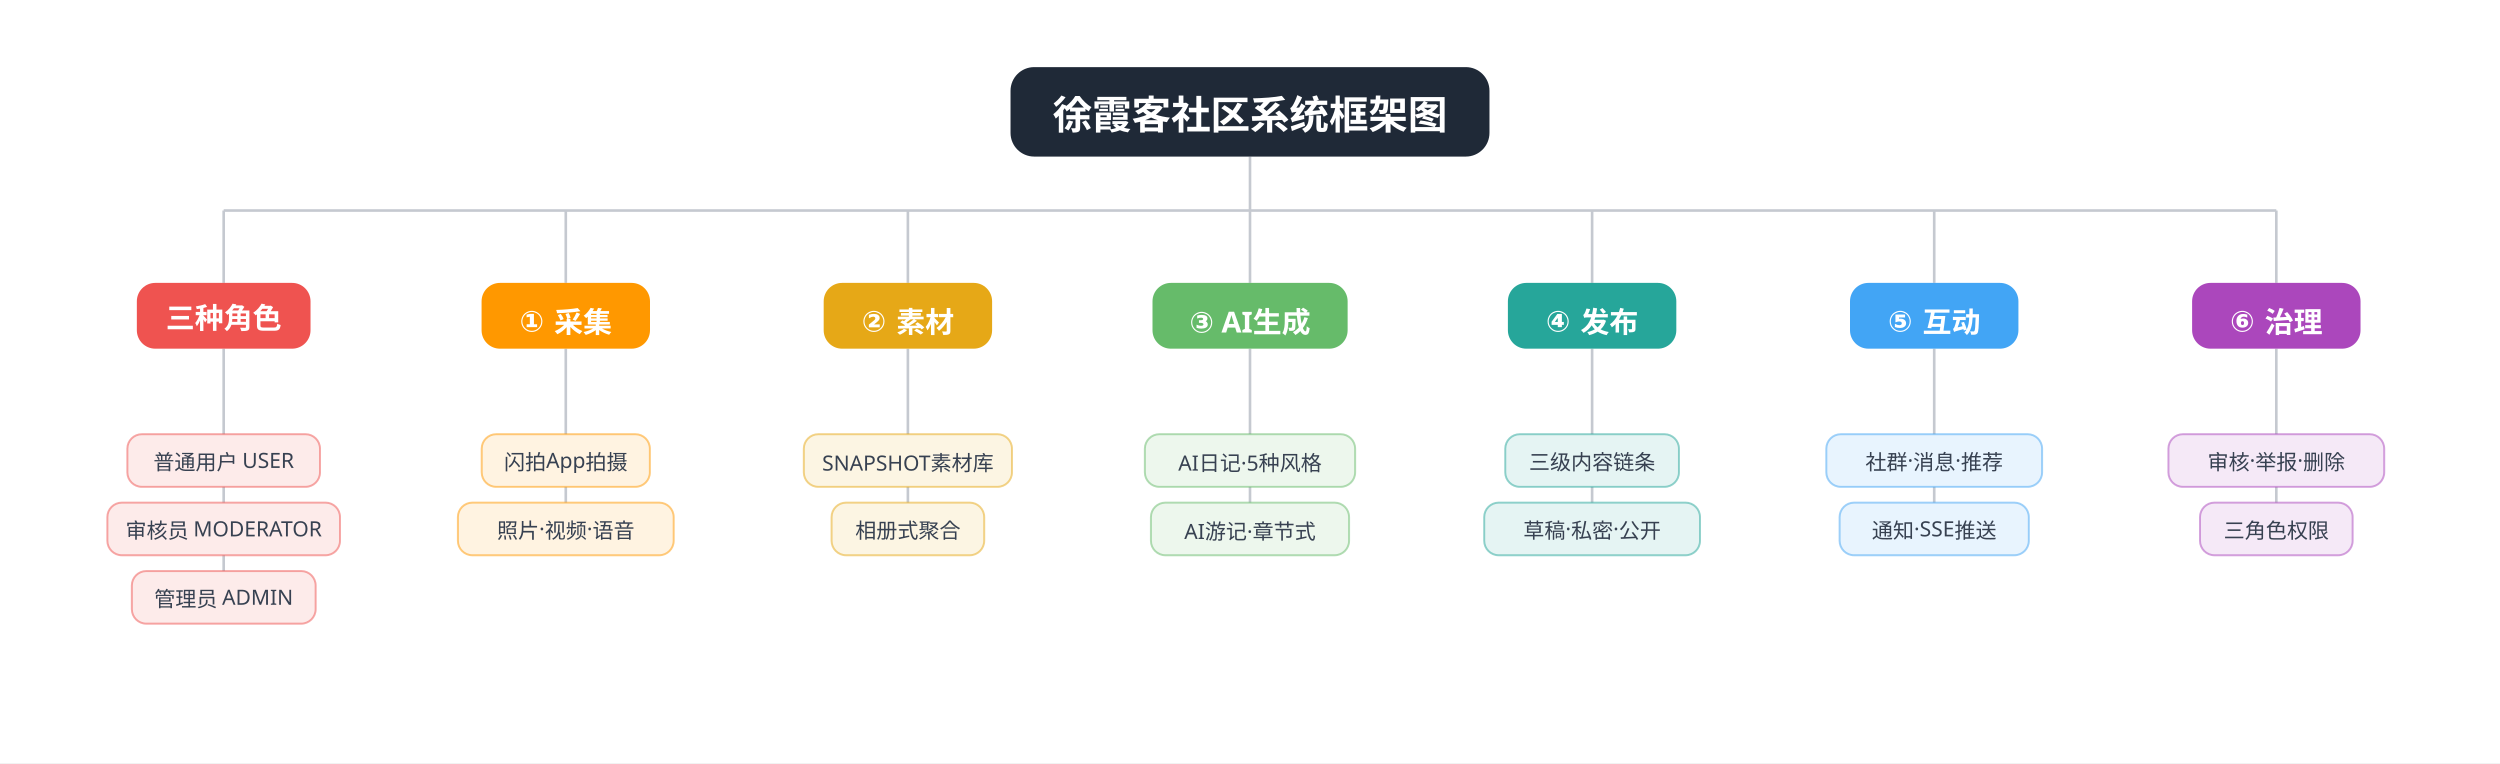
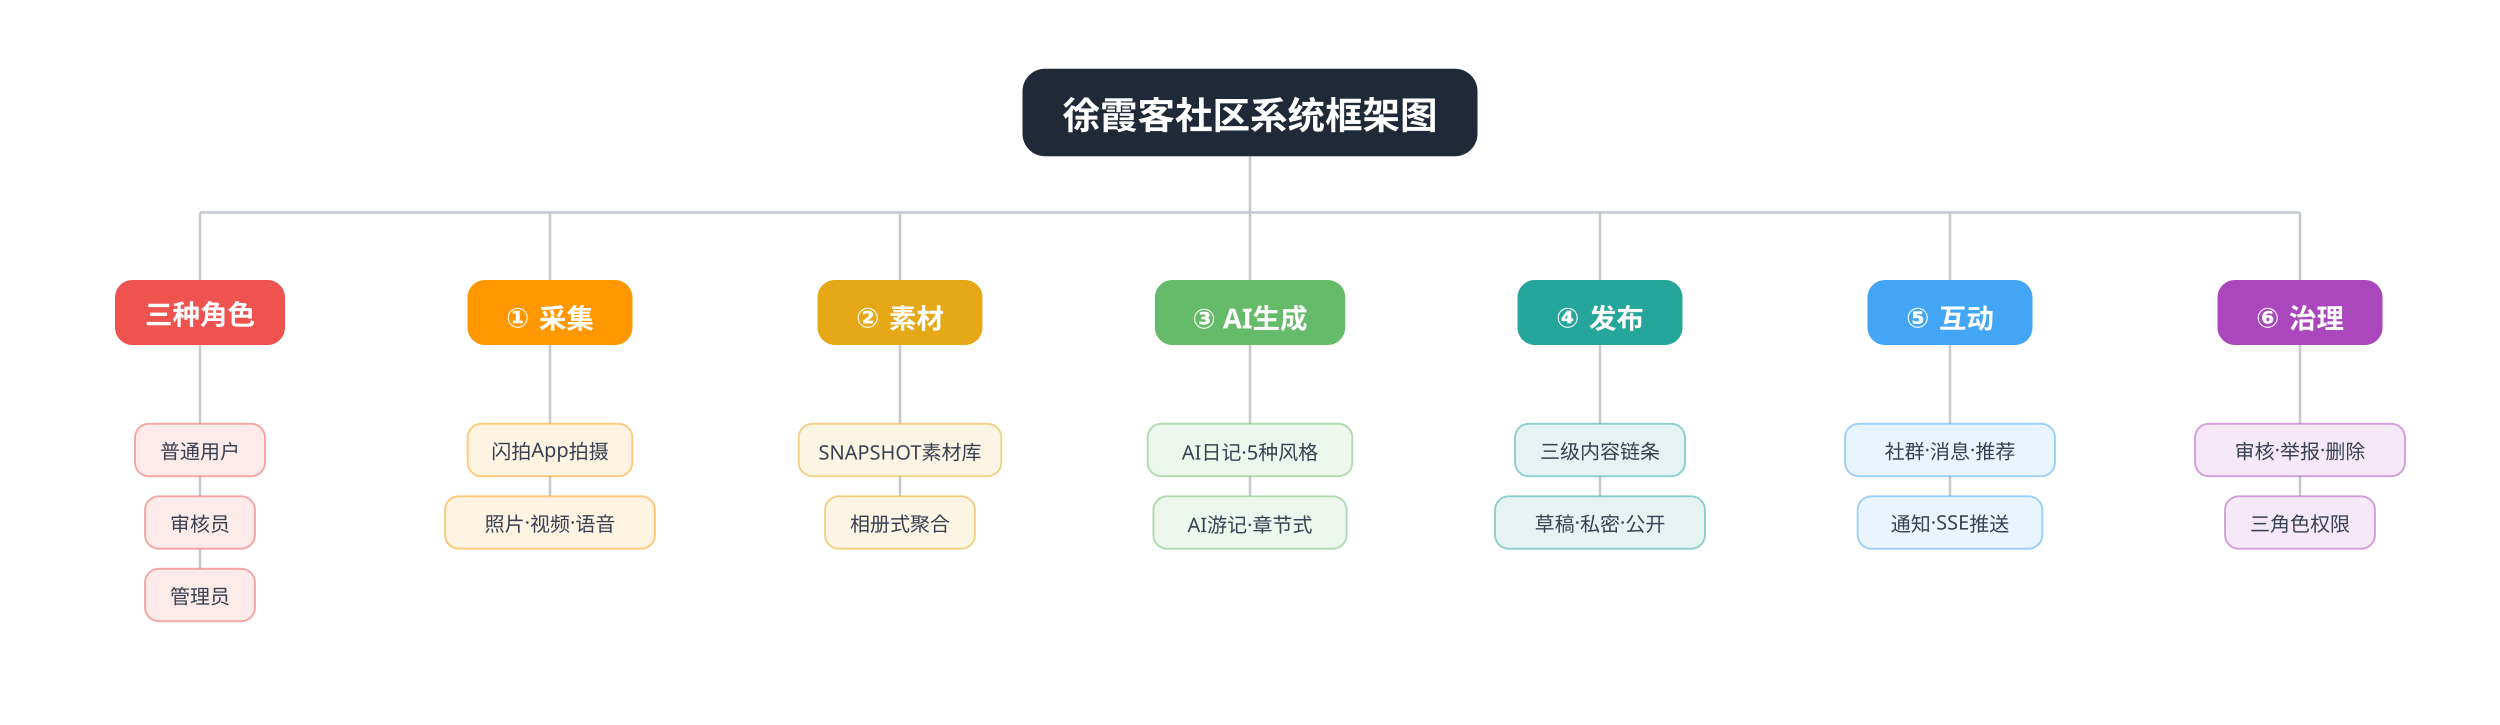
- <svg xmlns="http://www.w3.org/2000/svg" width="1900" height="580" viewBox="0 0 1900 580" font-family="Microsoft YaHei, PingFang SC, sans-serif">
-   <rect width="1900" height="580" fill="#FFFFFF" />
-   <line x1="950" y1="119.0" x2="950" y2="160" stroke="#C5C9D0" stroke-width="2" />
-   <line x1="170.0" y1="160" x2="1730.0" y2="160" stroke="#C5C9D0" stroke-width="2" />
-   <line x1="170.0" y1="160" x2="170.0" y2="215.0" stroke="#C5C9D0" stroke-width="2" />
-   <line x1="430.0" y1="160" x2="430.0" y2="215.0" stroke="#C5C9D0" stroke-width="2" />
-   <line x1="690.0" y1="160" x2="690.0" y2="215.0" stroke="#C5C9D0" stroke-width="2" />
-   <line x1="950.0" y1="160" x2="950.0" y2="215.0" stroke="#C5C9D0" stroke-width="2" />
-   <line x1="1210.0" y1="160" x2="1210.0" y2="215.0" stroke="#C5C9D0" stroke-width="2" />
-   <line x1="1470.0" y1="160" x2="1470.0" y2="215.0" stroke="#C5C9D0" stroke-width="2" />
-   <line x1="1730.0" y1="160" x2="1730.0" y2="215.0" stroke="#C5C9D0" stroke-width="2" />
-   <line x1="170.0" y1="265.0" x2="170.0" y2="330.0" stroke="#C5C9D0" stroke-width="2" />
-   <line x1="170.0" y1="370.0" x2="170.0" y2="382.0" stroke="#C5C9D0" stroke-width="2" />
-   <line x1="170.0" y1="422.0" x2="170.0" y2="434.0" stroke="#C5C9D0" stroke-width="2" />
-   <line x1="430.0" y1="265.0" x2="430.0" y2="330.0" stroke="#C5C9D0" stroke-width="2" />
-   <line x1="430.0" y1="370.0" x2="430.0" y2="382.0" stroke="#C5C9D0" stroke-width="2" />
-   <line x1="690.0" y1="265.0" x2="690.0" y2="330.0" stroke="#C5C9D0" stroke-width="2" />
-   <line x1="690.0" y1="370.0" x2="690.0" y2="382.0" stroke="#C5C9D0" stroke-width="2" />
-   <line x1="950.0" y1="265.0" x2="950.0" y2="330.0" stroke="#C5C9D0" stroke-width="2" />
-   <line x1="950.0" y1="370.0" x2="950.0" y2="382.0" stroke="#C5C9D0" stroke-width="2" />
-   <line x1="1210.0" y1="265.0" x2="1210.0" y2="330.0" stroke="#C5C9D0" stroke-width="2" />
-   <line x1="1210.0" y1="370.0" x2="1210.0" y2="382.0" stroke="#C5C9D0" stroke-width="2" />
-   <line x1="1470.0" y1="265.0" x2="1470.0" y2="330.0" stroke="#C5C9D0" stroke-width="2" />
-   <line x1="1470.0" y1="370.0" x2="1470.0" y2="382.0" stroke="#C5C9D0" stroke-width="2" />
-   <line x1="1730.0" y1="265.0" x2="1730.0" y2="330.0" stroke="#C5C9D0" stroke-width="2" />
-   <line x1="1730.0" y1="370.0" x2="1730.0" y2="382.0" stroke="#C5C9D0" stroke-width="2" />
-   <rect x="768.0" y="51.0" width="364.0" height="68.0" rx="18" fill="#1F2937" />
-   <text x="950" y="85" fill="#FFFFFF" font-size="30" font-weight="bold" text-anchor="middle" dominant-baseline="central">徐霞客社区系统框架图</text>
-   <rect x="104.0" y="215.0" width="132.0" height="50.0" rx="14" fill="#EF5350" />
-   <text x="170.0" y="240" fill="#FFFFFF" font-size="22" font-weight="bold" text-anchor="middle" dominant-baseline="central">三种角色</text>
-   <rect x="96.8" y="330.0" width="146.4" height="40.0" rx="11" fill="#EF5350" fill-opacity="0.12" stroke="#EF5350" stroke-opacity="0.5" stroke-width="1.5" />
-   <text x="170.0" y="350" fill="#374151" font-size="16" text-anchor="middle" dominant-baseline="central">普通用户 USER</text>
-   <rect x="81.6" y="382.0" width="176.8" height="40.0" rx="11" fill="#EF5350" fill-opacity="0.12" stroke="#EF5350" stroke-opacity="0.5" stroke-width="1.5" />
-   <text x="170.0" y="402" fill="#374151" font-size="16" text-anchor="middle" dominant-baseline="central">审核员 MODERATOR</text>
-   <rect x="100.2" y="434.0" width="139.7" height="40.0" rx="11" fill="#EF5350" fill-opacity="0.12" stroke="#EF5350" stroke-opacity="0.5" stroke-width="1.5" />
-   <text x="170.0" y="454" fill="#374151" font-size="16" text-anchor="middle" dominant-baseline="central">管理员 ADMIN</text>
-   <rect x="366.0" y="215.0" width="128.0" height="50.0" rx="14" fill="#FF9800" />
-   <text x="430.0" y="240" fill="#FFFFFF" font-size="22" font-weight="bold" text-anchor="middle" dominant-baseline="central">① 采集</text>
-   <rect x="366.1" y="330.0" width="127.8" height="40.0" rx="11" fill="#FF9800" fill-opacity="0.12" stroke="#FF9800" stroke-opacity="0.5" stroke-width="1.5" />
-   <text x="430.0" y="350" fill="#374151" font-size="16" text-anchor="middle" dominant-baseline="central">闪拍App拍摄</text>
-   <rect x="348.0" y="382.0" width="164.0" height="40.0" rx="11" fill="#FF9800" fill-opacity="0.12" stroke="#FF9800" stroke-opacity="0.5" stroke-width="1.5" />
-   <text x="430.0" y="402" fill="#374151" font-size="16" text-anchor="middle" dominant-baseline="central">照片·视频·语音</text>
-   <rect x="626.0" y="215.0" width="128.0" height="50.0" rx="14" fill="#E6A817" />
-   <text x="690.0" y="240" fill="#FFFFFF" font-size="22" font-weight="bold" text-anchor="middle" dominant-baseline="central">② 素材</text>
-   <rect x="610.9" y="330.0" width="158.2" height="40.0" rx="11" fill="#E6A817" fill-opacity="0.12" stroke="#E6A817" stroke-opacity="0.5" stroke-width="1.5" />
-   <text x="690.0" y="350" fill="#374151" font-size="16" text-anchor="middle" dominant-baseline="central">SNAPSHOT素材库</text>
-   <rect x="632.0" y="382.0" width="116.0" height="40.0" rx="11" fill="#E6A817" fill-opacity="0.12" stroke="#E6A817" stroke-opacity="0.5" stroke-width="1.5" />
-   <text x="690.0" y="402" fill="#374151" font-size="16" text-anchor="middle" dominant-baseline="central">相册式聚合</text>
-   <rect x="875.9" y="215.0" width="148.3" height="50.0" rx="14" fill="#66BB6A" />
-   <text x="950.0" y="240" fill="#FFFFFF" font-size="22" font-weight="bold" text-anchor="middle" dominant-baseline="central">③ AI生成</text>
-   <rect x="870.1" y="330.0" width="159.8" height="40.0" rx="11" fill="#66BB6A" fill-opacity="0.12" stroke="#66BB6A" stroke-opacity="0.5" stroke-width="1.5" />
-   <text x="950.0" y="350" fill="#374151" font-size="16" text-anchor="middle" dominant-baseline="central">AI日记·5种风格</text>
-   <rect x="874.7" y="382.0" width="150.6" height="40.0" rx="11" fill="#66BB6A" fill-opacity="0.12" stroke="#66BB6A" stroke-opacity="0.5" stroke-width="1.5" />
-   <text x="950.0" y="402" fill="#374151" font-size="16" text-anchor="middle" dominant-baseline="central">AI游记·章节式</text>
-   <rect x="1146.0" y="215.0" width="128.0" height="50.0" rx="14" fill="#26A69A" />
-   <text x="1210.0" y="240" fill="#FFFFFF" font-size="22" font-weight="bold" text-anchor="middle" dominant-baseline="central">④ 发布</text>
-   <rect x="1144.0" y="330.0" width="132.0" height="40.0" rx="11" fill="#26A69A" fill-opacity="0.12" stroke="#26A69A" stroke-opacity="0.5" stroke-width="1.5" />
-   <text x="1210.0" y="350" fill="#374151" font-size="16" text-anchor="middle" dominant-baseline="central">三级内容链条</text>
-   <rect x="1128.0" y="382.0" width="164.0" height="40.0" rx="11" fill="#26A69A" fill-opacity="0.12" stroke="#26A69A" stroke-opacity="0.5" stroke-width="1.5" />
-   <text x="1210.0" y="402" fill="#374151" font-size="16" text-anchor="middle" dominant-baseline="central">草稿·私密·公开</text>
-   <rect x="1406.0" y="215.0" width="128.0" height="50.0" rx="14" fill="#42A5F5" />
-   <text x="1470.0" y="240" fill="#FFFFFF" font-size="22" font-weight="bold" text-anchor="middle" dominant-baseline="central">⑤ 互动</text>
-   <rect x="1388.0" y="330.0" width="164.0" height="40.0" rx="11" fill="#42A5F5" fill-opacity="0.12" stroke="#42A5F5" stroke-opacity="0.5" stroke-width="1.5" />
-   <text x="1470.0" y="350" fill="#374151" font-size="16" text-anchor="middle" dominant-baseline="central">社群·消息·推荐</text>
-   <rect x="1398.1" y="382.0" width="143.8" height="40.0" rx="11" fill="#42A5F5" fill-opacity="0.12" stroke="#42A5F5" stroke-opacity="0.5" stroke-width="1.5" />
-   <text x="1470.0" y="402" fill="#374151" font-size="16" text-anchor="middle" dominant-baseline="central">通知·SSE推送</text>
-   <rect x="1666.0" y="215.0" width="128.0" height="50.0" rx="14" fill="#AB47BC" />
-   <text x="1730.0" y="240" fill="#FFFFFF" font-size="22" font-weight="bold" text-anchor="middle" dominant-baseline="central">⑥ 治理</text>
-   <rect x="1648.0" y="330.0" width="164.0" height="40.0" rx="11" fill="#AB47BC" fill-opacity="0.12" stroke="#AB47BC" stroke-opacity="0.5" stroke-width="1.5" />
-   <text x="1730.0" y="350" fill="#374151" font-size="16" text-anchor="middle" dominant-baseline="central">审核·举报·删除</text>
-   <rect x="1672.0" y="382.0" width="116.0" height="40.0" rx="11" fill="#AB47BC" fill-opacity="0.12" stroke="#AB47BC" stroke-opacity="0.5" stroke-width="1.5" />
-   <text x="1730.0" y="402" fill="#374151" font-size="16" text-anchor="middle" dominant-baseline="central">三角色权限</text>
+ <svg xmlns="http://www.w3.org/2000/svg" width="2000" height="580" viewBox="0 0 2000 580" font-family="Microsoft YaHei, PingFang SC, sans-serif">
+   <rect width="2000" height="580" fill="#FFFFFF" />
+   <line x1="1000" y1="125.0" x2="1000" y2="170" stroke="#C5C9D0" stroke-width="2" />
+   <line x1="160.0" y1="170" x2="1840.0" y2="170" stroke="#C5C9D0" stroke-width="2" />
+   <line x1="160.0" y1="170" x2="160.0" y2="224.0" stroke="#C5C9D0" stroke-width="2" />
+   <line x1="440.0" y1="170" x2="440.0" y2="224.0" stroke="#C5C9D0" stroke-width="2" />
+   <line x1="720.0" y1="170" x2="720.0" y2="224.0" stroke="#C5C9D0" stroke-width="2" />
+   <line x1="1000.0" y1="170" x2="1000.0" y2="224.0" stroke="#C5C9D0" stroke-width="2" />
+   <line x1="1280.0" y1="170" x2="1280.0" y2="224.0" stroke="#C5C9D0" stroke-width="2" />
+   <line x1="1560.0" y1="170" x2="1560.0" y2="224.0" stroke="#C5C9D0" stroke-width="2" />
+   <line x1="1840.0" y1="170" x2="1840.0" y2="224.0" stroke="#C5C9D0" stroke-width="2" />
+   <line x1="160.0" y1="276.0" x2="160.0" y2="339.0" stroke="#C5C9D0" stroke-width="2" />
+   <line x1="160.0" y1="381.0" x2="160.0" y2="397.0" stroke="#C5C9D0" stroke-width="2" />
+   <line x1="160.0" y1="439.0" x2="160.0" y2="455.0" stroke="#C5C9D0" stroke-width="2" />
+   <line x1="440.0" y1="276.0" x2="440.0" y2="339.0" stroke="#C5C9D0" stroke-width="2" />
+   <line x1="440.0" y1="381.0" x2="440.0" y2="397.0" stroke="#C5C9D0" stroke-width="2" />
+   <line x1="720.0" y1="276.0" x2="720.0" y2="339.0" stroke="#C5C9D0" stroke-width="2" />
+   <line x1="720.0" y1="381.0" x2="720.0" y2="397.0" stroke="#C5C9D0" stroke-width="2" />
+   <line x1="1000.0" y1="276.0" x2="1000.0" y2="339.0" stroke="#C5C9D0" stroke-width="2" />
+   <line x1="1000.0" y1="381.0" x2="1000.0" y2="397.0" stroke="#C5C9D0" stroke-width="2" />
+   <line x1="1280.0" y1="276.0" x2="1280.0" y2="339.0" stroke="#C5C9D0" stroke-width="2" />
+   <line x1="1280.0" y1="381.0" x2="1280.0" y2="397.0" stroke="#C5C9D0" stroke-width="2" />
+   <line x1="1560.0" y1="276.0" x2="1560.0" y2="339.0" stroke="#C5C9D0" stroke-width="2" />
+   <line x1="1560.0" y1="381.0" x2="1560.0" y2="397.0" stroke="#C5C9D0" stroke-width="2" />
+   <line x1="1840.0" y1="276.0" x2="1840.0" y2="339.0" stroke="#C5C9D0" stroke-width="2" />
+   <line x1="1840.0" y1="381.0" x2="1840.0" y2="397.0" stroke="#C5C9D0" stroke-width="2" />
+   <rect x="818.0" y="55.0" width="364.0" height="70.0" rx="18" fill="#1F2937" />
+   <text x="1000" y="90" fill="#FFFFFF" font-size="30" font-weight="bold" text-anchor="middle" dominant-baseline="central">徐霞客社区系统框架图</text>
+   <rect x="92.0" y="224.0" width="136.0" height="52.0" rx="14" fill="#EF5350" />
+   <text x="160.0" y="250" fill="#FFFFFF" font-size="22" font-weight="bold" text-anchor="middle" dominant-baseline="central">三种角色</text>
+   <rect x="108.0" y="339.0" width="104.0" height="42.0" rx="11" fill="#EF5350" fill-opacity="0.12" stroke="#EF5350" stroke-opacity="0.5" stroke-width="1.5" />
+   <text x="160.0" y="360" fill="#374151" font-size="16" text-anchor="middle" dominant-baseline="central">普通用户</text>
+   <rect x="116.0" y="397.0" width="88.0" height="42.0" rx="11" fill="#EF5350" fill-opacity="0.12" stroke="#EF5350" stroke-opacity="0.5" stroke-width="1.5" />
+   <text x="160.0" y="418" fill="#374151" font-size="16" text-anchor="middle" dominant-baseline="central">审核员</text>
+   <rect x="116.0" y="455.0" width="88.0" height="42.0" rx="11" fill="#EF5350" fill-opacity="0.12" stroke="#EF5350" stroke-opacity="0.5" stroke-width="1.5" />
+   <text x="160.0" y="476" fill="#374151" font-size="16" text-anchor="middle" dominant-baseline="central">管理员</text>
+   <rect x="374.0" y="224.0" width="132.0" height="52.0" rx="14" fill="#FF9800" />
+   <text x="440.0" y="250" fill="#FFFFFF" font-size="22" font-weight="bold" text-anchor="middle" dominant-baseline="central">① 采集</text>
+   <rect x="374.1" y="339.0" width="131.8" height="42.0" rx="11" fill="#FF9800" fill-opacity="0.12" stroke="#FF9800" stroke-opacity="0.5" stroke-width="1.5" />
+   <text x="440.0" y="360" fill="#374151" font-size="16" text-anchor="middle" dominant-baseline="central">闪拍App拍摄</text>
+   <rect x="356.0" y="397.0" width="168.0" height="42.0" rx="11" fill="#FF9800" fill-opacity="0.12" stroke="#FF9800" stroke-opacity="0.5" stroke-width="1.5" />
+   <text x="440.0" y="418" fill="#374151" font-size="16" text-anchor="middle" dominant-baseline="central">照片·视频·语音</text>
+   <rect x="654.0" y="224.0" width="132.0" height="52.0" rx="14" fill="#E6A817" />
+   <text x="720.0" y="250" fill="#FFFFFF" font-size="22" font-weight="bold" text-anchor="middle" dominant-baseline="central">② 素材</text>
+   <rect x="638.9" y="339.0" width="162.2" height="42.0" rx="11" fill="#E6A817" fill-opacity="0.12" stroke="#E6A817" stroke-opacity="0.5" stroke-width="1.5" />
+   <text x="720.0" y="360" fill="#374151" font-size="16" text-anchor="middle" dominant-baseline="central">SNAPSHOT素材库</text>
+   <rect x="660.0" y="397.0" width="120.0" height="42.0" rx="11" fill="#E6A817" fill-opacity="0.12" stroke="#E6A817" stroke-opacity="0.5" stroke-width="1.5" />
+   <text x="720.0" y="418" fill="#374151" font-size="16" text-anchor="middle" dominant-baseline="central">相册式聚合</text>
+   <rect x="923.9" y="224.0" width="152.3" height="52.0" rx="14" fill="#66BB6A" />
+   <text x="1000.0" y="250" fill="#FFFFFF" font-size="22" font-weight="bold" text-anchor="middle" dominant-baseline="central">③ AI生成</text>
+   <rect x="918.1" y="339.0" width="163.8" height="42.0" rx="11" fill="#66BB6A" fill-opacity="0.12" stroke="#66BB6A" stroke-opacity="0.5" stroke-width="1.5" />
+   <text x="1000.0" y="360" fill="#374151" font-size="16" text-anchor="middle" dominant-baseline="central">AI日记·5种风格</text>
+   <rect x="922.7" y="397.0" width="154.6" height="42.0" rx="11" fill="#66BB6A" fill-opacity="0.12" stroke="#66BB6A" stroke-opacity="0.5" stroke-width="1.5" />
+   <text x="1000.0" y="418" fill="#374151" font-size="16" text-anchor="middle" dominant-baseline="central">AI游记·章节式</text>
+   <rect x="1214.0" y="224.0" width="132.0" height="52.0" rx="14" fill="#26A69A" />
+   <text x="1280.0" y="250" fill="#FFFFFF" font-size="22" font-weight="bold" text-anchor="middle" dominant-baseline="central">④ 发布</text>
+   <rect x="1212.0" y="339.0" width="136.0" height="42.0" rx="11" fill="#26A69A" fill-opacity="0.12" stroke="#26A69A" stroke-opacity="0.5" stroke-width="1.5" />
+   <text x="1280.0" y="360" fill="#374151" font-size="16" text-anchor="middle" dominant-baseline="central">三级内容链条</text>
+   <rect x="1196.0" y="397.0" width="168.0" height="42.0" rx="11" fill="#26A69A" fill-opacity="0.12" stroke="#26A69A" stroke-opacity="0.5" stroke-width="1.5" />
+   <text x="1280.0" y="418" fill="#374151" font-size="16" text-anchor="middle" dominant-baseline="central">草稿·私密·公开</text>
+   <rect x="1494.0" y="224.0" width="132.0" height="52.0" rx="14" fill="#42A5F5" />
+   <text x="1560.0" y="250" fill="#FFFFFF" font-size="22" font-weight="bold" text-anchor="middle" dominant-baseline="central">⑤ 互动</text>
+   <rect x="1476.0" y="339.0" width="168.0" height="42.0" rx="11" fill="#42A5F5" fill-opacity="0.12" stroke="#42A5F5" stroke-opacity="0.5" stroke-width="1.5" />
+   <text x="1560.0" y="360" fill="#374151" font-size="16" text-anchor="middle" dominant-baseline="central">社群·消息·推荐</text>
+   <rect x="1486.1" y="397.0" width="147.8" height="42.0" rx="11" fill="#42A5F5" fill-opacity="0.12" stroke="#42A5F5" stroke-opacity="0.5" stroke-width="1.5" />
+   <text x="1560.0" y="418" fill="#374151" font-size="16" text-anchor="middle" dominant-baseline="central">通知·SSE推送</text>
+   <rect x="1774.0" y="224.0" width="132.0" height="52.0" rx="14" fill="#AB47BC" />
+   <text x="1840.0" y="250" fill="#FFFFFF" font-size="22" font-weight="bold" text-anchor="middle" dominant-baseline="central">⑥ 治理</text>
+   <rect x="1756.0" y="339.0" width="168.0" height="42.0" rx="11" fill="#AB47BC" fill-opacity="0.12" stroke="#AB47BC" stroke-opacity="0.5" stroke-width="1.5" />
+   <text x="1840.0" y="360" fill="#374151" font-size="16" text-anchor="middle" dominant-baseline="central">审核·举报·删除</text>
+   <rect x="1780.0" y="397.0" width="120.0" height="42.0" rx="11" fill="#AB47BC" fill-opacity="0.12" stroke="#AB47BC" stroke-opacity="0.5" stroke-width="1.5" />
+   <text x="1840.0" y="418" fill="#374151" font-size="16" text-anchor="middle" dominant-baseline="central">三角色权限</text>
</svg>
